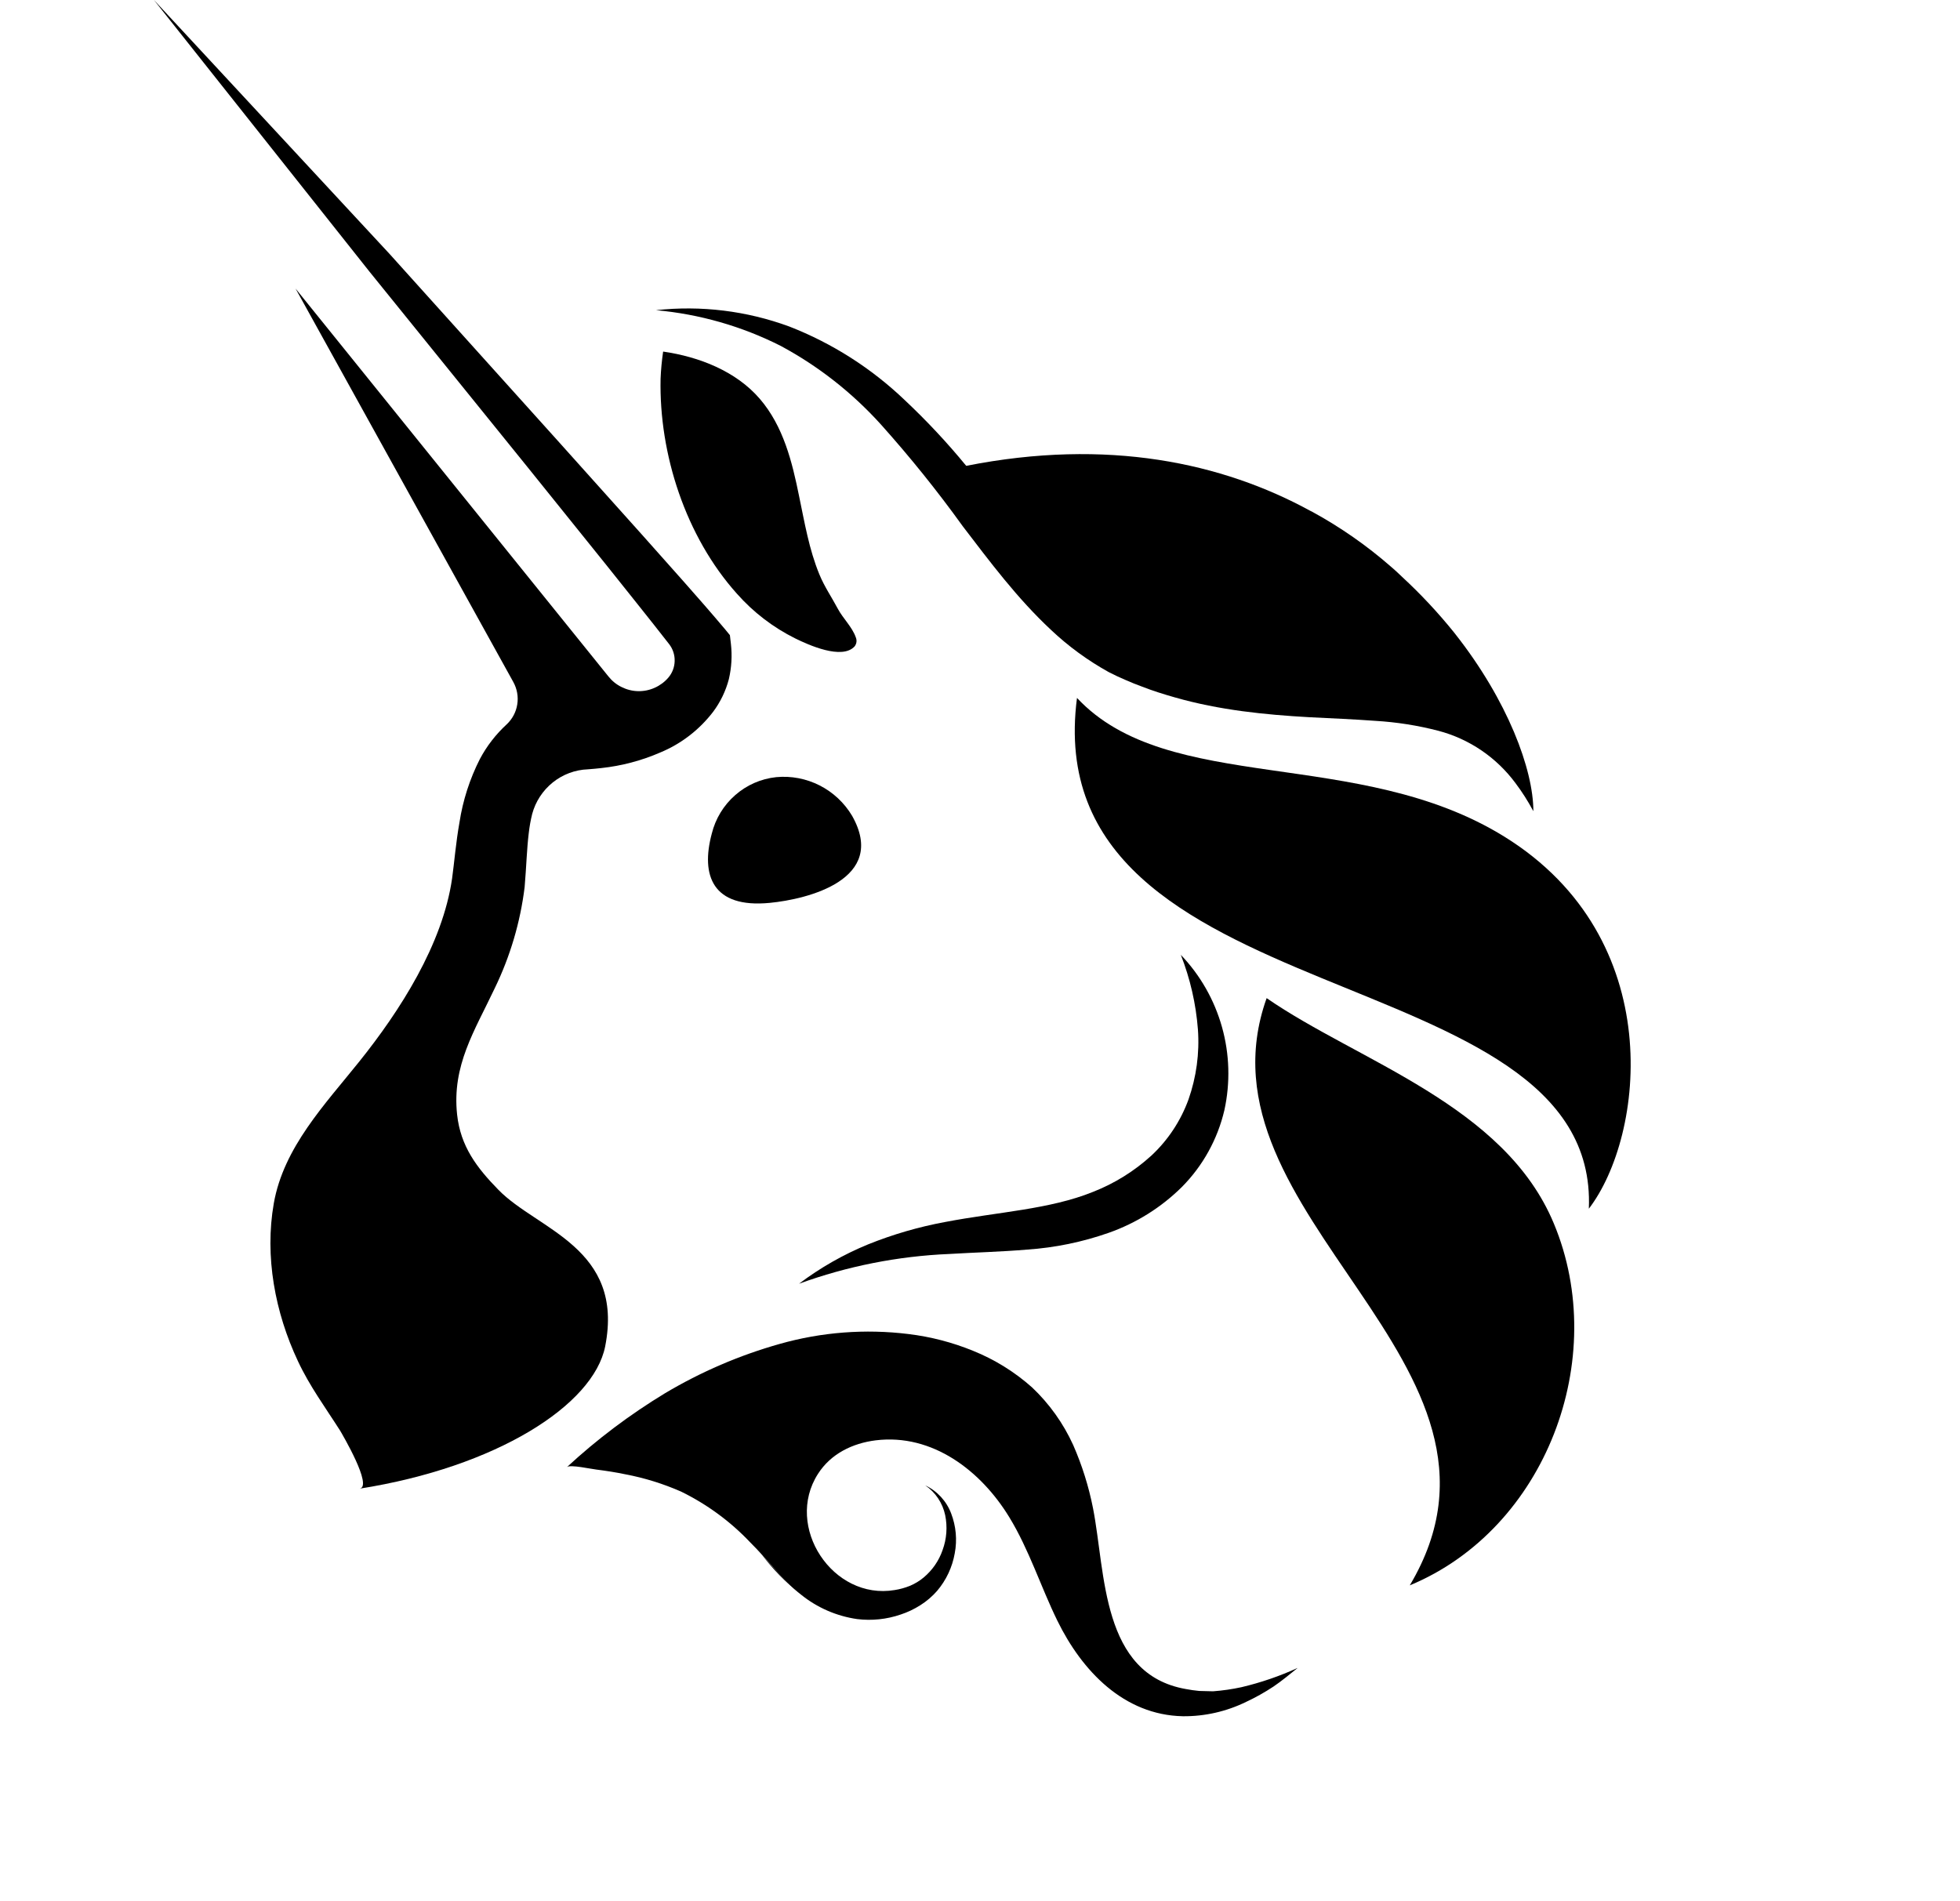
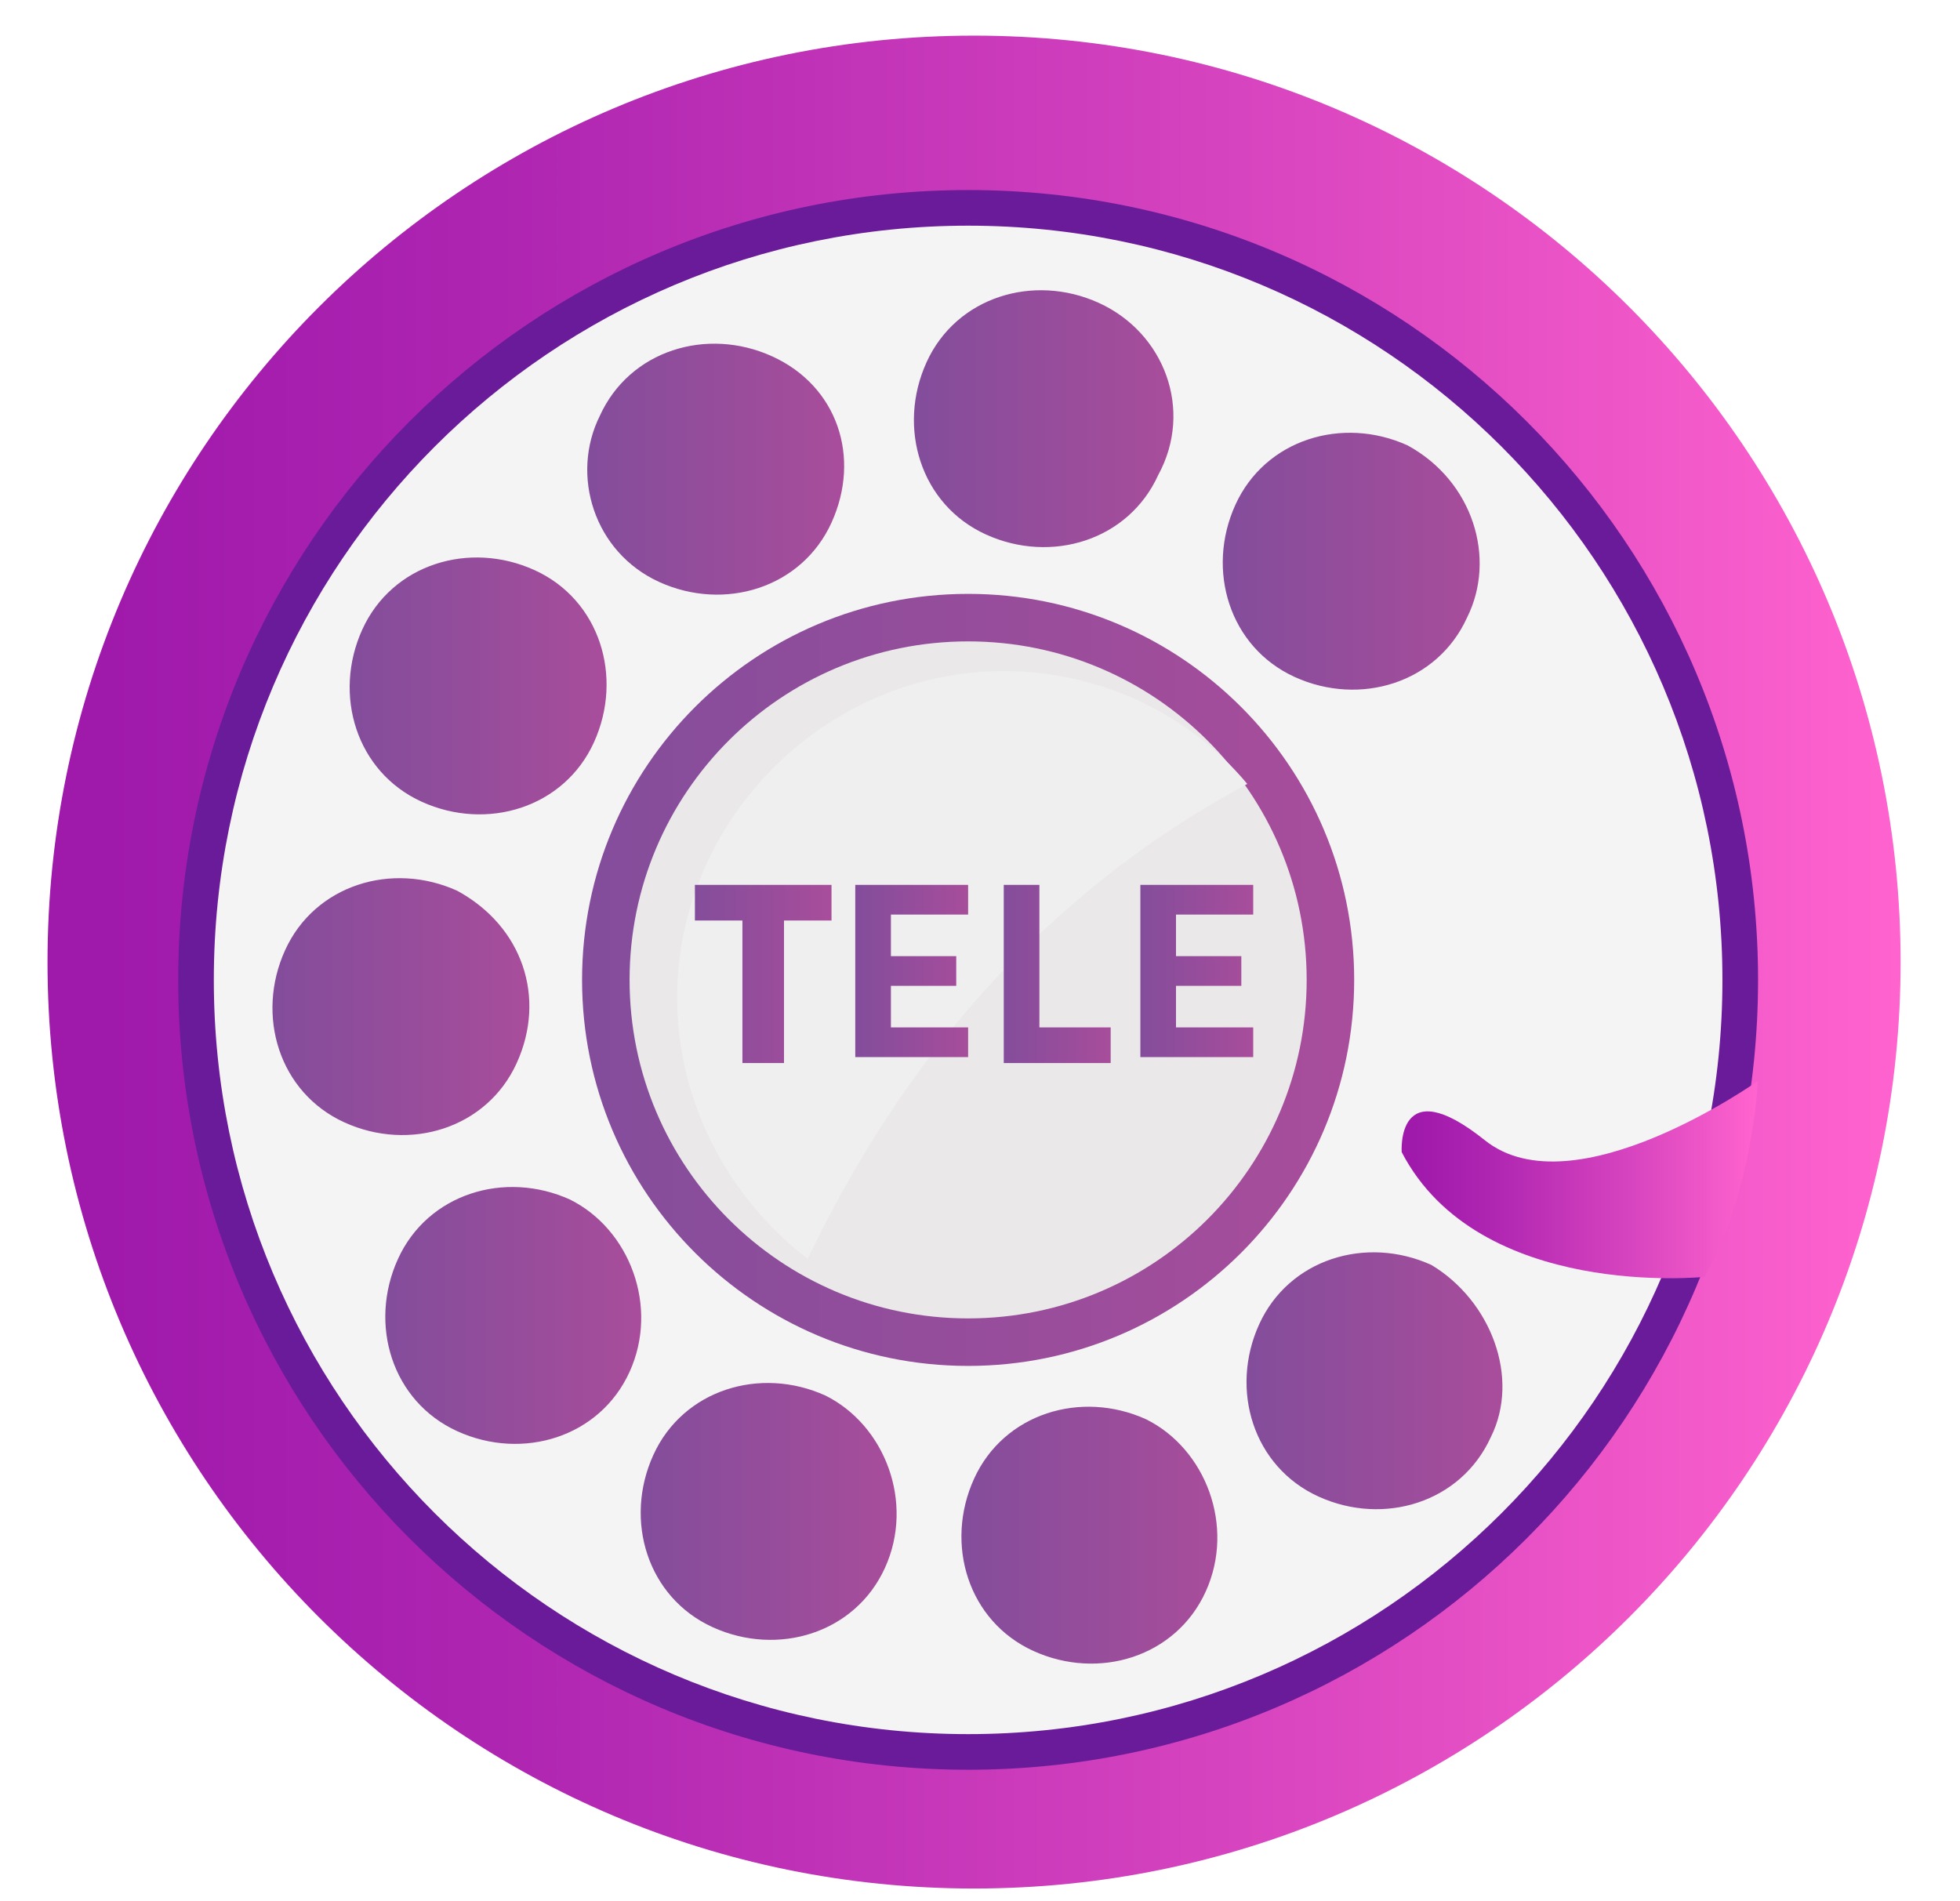
- <svg xmlns="http://www.w3.org/2000/svg" width="33" height="32" viewBox="0 0 33 32" fill="none">
-   <path d="M14.346 13.736C14.953 14.809 13.596 15.142 12.96 15.203C11.995 15.297 11.796 14.739 11.984 14.037C12.046 13.786 12.183 13.56 12.377 13.39C12.571 13.219 12.812 13.113 13.069 13.086C13.321 13.062 13.575 13.111 13.801 13.226C14.027 13.341 14.216 13.518 14.346 13.736Z" fill="black" />
-   <path d="M18.133 11.752C17.428 17.169 26.932 16.042 26.751 20.353C27.689 19.129 28.092 15.802 25.332 14.09C22.873 12.564 19.669 13.399 18.133 11.752Z" fill="black" />
-   <path d="M23.607 9.71C23.546 9.652 23.482 9.596 23.42 9.539C23.483 9.597 23.546 9.657 23.607 9.71Z" fill="black" />
-   <path d="M25.817 13.658L25.811 13.649C25.725 13.489 25.628 13.336 25.519 13.191C25.198 12.755 24.738 12.442 24.216 12.305C23.869 12.215 23.514 12.159 23.155 12.138C22.792 12.111 22.422 12.096 22.048 12.077C21.298 12.035 20.53 11.958 19.78 11.743C19.593 11.69 19.405 11.631 19.224 11.56C19.131 11.527 19.043 11.49 18.951 11.45C18.858 11.411 18.763 11.366 18.669 11.318C18.317 11.123 17.99 10.885 17.697 10.608C17.12 10.069 16.666 9.457 16.211 8.863C15.783 8.268 15.323 7.696 14.833 7.149C14.35 6.614 13.78 6.166 13.146 5.825C12.49 5.493 11.777 5.289 11.045 5.223C11.804 5.14 12.572 5.234 13.289 5.498C14.013 5.78 14.674 6.202 15.236 6.74C15.603 7.085 15.948 7.454 16.268 7.844C18.649 7.373 20.58 7.792 22.064 8.603L22.098 8.62C22.57 8.878 23.013 9.187 23.418 9.541C23.482 9.598 23.546 9.654 23.605 9.712C23.921 10.004 24.215 10.318 24.485 10.654L24.506 10.681C25.383 11.796 25.816 12.955 25.817 13.658Z" fill="black" />
-   <path d="M25.816 13.658L25.811 13.646L25.816 13.658Z" fill="black" />
-   <path d="M11.165 5.92C11.773 6.008 12.393 6.251 12.792 6.715C13.191 7.178 13.338 7.781 13.454 8.354C13.547 8.799 13.622 9.252 13.796 9.673C13.88 9.878 14.004 10.058 14.107 10.252C14.193 10.413 14.348 10.558 14.408 10.73C14.419 10.755 14.423 10.782 14.42 10.809C14.417 10.836 14.406 10.861 14.39 10.883C14.178 11.118 13.607 10.857 13.391 10.751C13.018 10.566 12.684 10.31 12.408 9.998C11.542 9.032 11.095 7.643 11.122 6.379C11.128 6.225 11.143 6.072 11.165 5.92Z" fill="black" />
-   <path d="M21.326 16.807C20.014 20.486 25.966 22.954 23.736 26.695C26.025 25.746 27.111 22.878 26.162 20.603C25.331 18.605 22.875 17.877 21.326 16.807Z" fill="black" />
-   <path d="M13.453 21.616C13.811 21.346 14.202 21.123 14.617 20.953C15.036 20.784 15.471 20.658 15.916 20.576C16.798 20.407 17.671 20.366 18.404 20.069C18.766 19.927 19.099 19.72 19.387 19.457C19.666 19.197 19.879 18.874 20.01 18.515C20.143 18.137 20.198 17.734 20.169 17.334C20.136 16.903 20.039 16.48 19.881 16.078C20.208 16.419 20.446 16.837 20.574 17.293C20.702 17.748 20.716 18.229 20.615 18.692C20.501 19.181 20.253 19.63 19.9 19.986C19.551 20.332 19.129 20.596 18.666 20.759C18.225 20.914 17.764 21.009 17.297 21.041C16.847 21.079 16.412 21.089 15.984 21.115C15.12 21.151 14.266 21.32 13.453 21.616Z" fill="black" />
-   <path d="M21.849 28.085C21.717 28.19 21.585 28.302 21.44 28.4C21.293 28.497 21.14 28.583 20.981 28.657C20.65 28.819 20.286 28.902 19.918 28.899C18.921 28.88 18.216 28.134 17.803 27.291C17.522 26.717 17.328 26.096 16.994 25.549C16.517 24.766 15.7 24.136 14.744 24.253C14.354 24.302 13.989 24.478 13.772 24.818C13.202 25.706 14.02 26.95 15.064 26.774C15.153 26.76 15.239 26.736 15.323 26.702C15.405 26.667 15.483 26.62 15.552 26.562C15.698 26.44 15.808 26.281 15.87 26.101C15.939 25.913 15.954 25.71 15.914 25.514C15.871 25.309 15.751 25.129 15.579 25.012C15.779 25.106 15.935 25.275 16.014 25.483C16.096 25.697 16.118 25.929 16.075 26.154C16.034 26.389 15.931 26.608 15.777 26.789C15.695 26.882 15.601 26.963 15.496 27.029C15.392 27.095 15.281 27.148 15.165 27.186C14.93 27.267 14.679 27.293 14.432 27.263C14.085 27.213 13.758 27.071 13.485 26.85C13.163 26.594 12.923 26.259 12.631 25.971C12.297 25.618 11.902 25.329 11.467 25.116C11.166 24.984 10.852 24.886 10.529 24.825C10.367 24.791 10.203 24.766 10.039 24.745C9.964 24.738 9.596 24.656 9.545 24.704C10.052 24.235 10.605 23.819 11.195 23.461C11.801 23.1 12.451 22.82 13.13 22.629C13.833 22.43 14.569 22.374 15.294 22.463C15.668 22.508 16.034 22.603 16.382 22.745C16.747 22.892 17.084 23.101 17.378 23.363C17.668 23.638 17.903 23.967 18.069 24.332C18.219 24.674 18.331 25.031 18.403 25.397C18.617 26.492 18.538 28.19 19.966 28.441C20.04 28.455 20.115 28.466 20.191 28.473L20.424 28.479C20.585 28.467 20.744 28.444 20.901 28.41C21.227 28.333 21.545 28.224 21.849 28.085Z" fill="black" />
-   <path d="M13.553 26.891L13.516 26.861L13.553 26.891Z" fill="black" />
-   <path d="M12.272 11.434C12.22 11.634 12.129 11.823 12.005 11.988C11.773 12.29 11.467 12.526 11.116 12.671C10.801 12.808 10.467 12.896 10.125 12.933C10.051 12.942 9.974 12.948 9.9 12.954C9.684 12.962 9.476 13.039 9.307 13.175C9.138 13.311 9.016 13.497 8.96 13.707C8.934 13.812 8.915 13.918 8.903 14.024C8.869 14.301 8.863 14.589 8.833 14.938C8.76 15.531 8.589 16.107 8.328 16.644C7.989 17.362 7.608 17.94 7.696 18.767C7.754 19.304 8.028 19.663 8.392 20.035C9.048 20.709 10.517 21.01 10.189 22.672C9.991 23.663 8.354 24.704 6.054 25.067C6.283 25.032 5.76 24.148 5.728 24.092C5.481 23.704 5.211 23.338 5.015 22.917C4.631 22.101 4.453 21.156 4.61 20.262C4.776 19.32 5.47 18.598 6.046 17.879C6.733 17.023 7.453 15.901 7.612 14.79C7.649 14.521 7.676 14.184 7.736 13.848C7.793 13.477 7.909 13.117 8.079 12.782C8.195 12.563 8.348 12.365 8.531 12.197C8.626 12.108 8.689 11.99 8.709 11.861C8.73 11.732 8.706 11.6 8.643 11.485L4.976 4.859L10.243 11.389C10.303 11.465 10.379 11.527 10.466 11.569C10.552 11.612 10.646 11.636 10.743 11.638C10.839 11.64 10.934 11.621 11.023 11.581C11.111 11.542 11.189 11.484 11.252 11.411C11.319 11.333 11.357 11.234 11.359 11.131C11.362 11.028 11.329 10.927 11.266 10.846C10.922 10.404 10.558 9.954 10.206 9.511L8.88 7.863L6.22 4.573L2.592 0L6.561 4.278L9.393 7.424L10.806 9C11.275 9.53 11.743 10.044 12.212 10.601L12.289 10.695L12.306 10.841C12.329 11.039 12.317 11.24 12.272 11.434Z" fill="black" />
-   <path d="M13.486 26.847C13.231 26.649 13.005 26.417 12.812 26.158C13.019 26.405 13.244 26.635 13.486 26.847Z" fill="black" />
+ <svg xmlns="http://www.w3.org/2000/svg" version="1.1" id="Layer_1" x="0px" y="0px" viewBox="0 0 33 32" style="enable-background:new 0 0 33 32;" xml:space="preserve">
+   <g id="Layer_2_2_">
+     <g>
+       <g>
+         <g>
+           <linearGradient id="SVGID_1_" gradientUnits="userSpaceOnUse" x1="0.717" y1="16.213" x2="32.013" y2="16.213">
+             <stop offset="3.535350e-02" style="stop-color:#9F19AB" />
+             <stop offset="0.244" style="stop-color:#AE25B1" />
+             <stop offset="0.645" style="stop-color:#D744BF" />
+             <stop offset="1" style="stop-color:#FF63CE" />
+           </linearGradient>
+           <circle style="fill:url(#SVGID_1_);" cx="16.4" cy="16.2" r="15.6" />
+           <g style="display:none;">
+             <path style="display:inline;fill:#991135;" d="M29.2-1.6c-5.8-2.3-13.4-2.1-13.4-2.1S8.3-3.9,2.5-1.6c0,0-4,1.5-3.7,4.9h0       c0.7-0.6,2.4-1.1,4.4-1.4c2.2-0.3,4-0.1,4.8,0.4h0c0,0-0.3-3.2,7.9-3.1c8.3-0.1,7.9,3.1,7.9,3.1h0c0.7-0.5,2.6-0.6,4.8-0.4       c2,0.2,3.7,0.8,4.4,1.4h0C33.1-0.1,29.2-1.6,29.2-1.6z" />
+           </g>
+           <g>
+             <g>
+               <ellipse style="fill:#6A1B9A;" cx="16.3" cy="16.5" rx="13.3" ry="13.3" />
+             </g>
+           </g>
+           <g>
+             <g>
+               <ellipse style="fill:#F4F4F4;" cx="16.3" cy="16.5" rx="12.7" ry="12.7" />
+             </g>
+             <g>
+               <g>
+                 <linearGradient id="SVGID_2_" gradientUnits="userSpaceOnUse" x1="20.638" y1="9.519" x2="24.94" y2="9.519">
+                   <stop offset="0" style="stop-color:#834D9B" />
+                   <stop offset="1" style="stop-color:#A84D9B" />
+                 </linearGradient>
+                 <path style="fill:url(#SVGID_2_);" d="M24.7,10.4c-0.5,1.1-1.8,1.5-2.9,1c-1.1-0.5-1.5-1.8-1-2.9c0.5-1.1,1.8-1.5,2.9-1         C24.8,8.1,25.2,9.4,24.7,10.4z" />
+               </g>
+               <g>
+                 <linearGradient id="SVGID_3_" gradientUnits="userSpaceOnUse" x1="15.451" y1="7.092" x2="19.752" y2="7.092">
+                   <stop offset="0" style="stop-color:#834D9B" />
+                   <stop offset="1" style="stop-color:#A84D9B" />
+                 </linearGradient>
+                 <path style="fill:url(#SVGID_3_);" d="M19.5,8c-0.5,1.1-1.8,1.5-2.9,1c-1.1-0.5-1.5-1.8-1-2.9c0.5-1.1,1.8-1.5,2.9-1         C19.6,5.6,20.1,6.9,19.5,8z" />
+               </g>
+               <g>
+                 <linearGradient id="SVGID_4_" gradientUnits="userSpaceOnUse" x1="9.876" y1="7.876" x2="14.178" y2="7.876">
+                   <stop offset="0" style="stop-color:#834D9B" />
+                   <stop offset="1" style="stop-color:#A84D9B" />
+                 </linearGradient>
+                 <path style="fill:url(#SVGID_4_);" d="M14,8.8c-0.5,1.1-1.8,1.5-2.9,1C10,9.3,9.6,8,10.1,7c0.5-1.1,1.8-1.5,2.9-1         S14.5,7.7,14,8.8z" />
+               </g>
+               <g>
+                 <linearGradient id="SVGID_5_" gradientUnits="userSpaceOnUse" x1="5.931" y1="11.54" x2="10.233" y2="11.54">
+                   <stop offset="0" style="stop-color:#834D9B" />
+                   <stop offset="1" style="stop-color:#A84D9B" />
+                 </linearGradient>
+                 <path style="fill:url(#SVGID_5_);" d="M10,12.5c-0.5,1.1-1.8,1.5-2.9,1c-1.1-0.5-1.5-1.8-1-2.9c0.5-1.1,1.8-1.5,2.9-1         C10.1,10.1,10.5,11.4,10,12.5z" />
+               </g>
+               <g>
+                 <linearGradient id="SVGID_6_" gradientUnits="userSpaceOnUse" x1="4.613" y1="17.007" x2="8.914" y2="17.007">
+                   <stop offset="0" style="stop-color:#834D9B" />
+                   <stop offset="1" style="stop-color:#A84D9B" />
+                 </linearGradient>
+                 <path style="fill:url(#SVGID_6_);" d="M8.7,17.9c-0.5,1.1-1.8,1.5-2.9,1c-1.1-0.5-1.5-1.8-1-2.9c0.5-1.1,1.8-1.5,2.9-1         C8.8,15.6,9.2,16.8,8.7,17.9z" />
+               </g>
+               <g>
+                 <linearGradient id="SVGID_7_" gradientUnits="userSpaceOnUse" x1="6.498" y1="22.144" x2="10.8" y2="22.144">
+                   <stop offset="0" style="stop-color:#834D9B" />
+                   <stop offset="1" style="stop-color:#A84D9B" />
+                 </linearGradient>
+                 <path style="fill:url(#SVGID_7_);" d="M10.6,23.1c-0.5,1.1-1.8,1.5-2.9,1c-1.1-0.5-1.5-1.8-1-2.9c0.5-1.1,1.8-1.5,2.9-1         C10.6,20.7,11.1,22,10.6,23.1z" />
+               </g>
+               <g>
+                 <linearGradient id="SVGID_8_" gradientUnits="userSpaceOnUse" x1="10.807" y1="25.458" x2="15.109" y2="25.458">
+                   <stop offset="0" style="stop-color:#834D9B" />
+                   <stop offset="1" style="stop-color:#A84D9B" />
+                 </linearGradient>
+                 <path style="fill:url(#SVGID_8_);" d="M14.9,26.4c-0.5,1.1-1.8,1.5-2.9,1c-1.1-0.5-1.5-1.8-1-2.9c0.5-1.1,1.8-1.5,2.9-1         C14.9,24,15.4,25.3,14.9,26.4z" />
+               </g>
+               <g>
+                 <linearGradient id="SVGID_9_" gradientUnits="userSpaceOnUse" x1="16.169" y1="25.871" x2="20.47" y2="25.871">
+                   <stop offset="0" style="stop-color:#834D9B" />
+                   <stop offset="1" style="stop-color:#A84D9B" />
+                 </linearGradient>
+                 <path style="fill:url(#SVGID_9_);" d="M20.3,26.8c-0.5,1.1-1.8,1.5-2.9,1c-1.1-0.5-1.5-1.8-1-2.9c0.5-1.1,1.8-1.5,2.9-1         C20.3,24.4,20.8,25.7,20.3,26.8z" />
+               </g>
+               <g>
+                 <linearGradient id="SVGID_10_" gradientUnits="userSpaceOnUse" x1="20.962" y1="23.319" x2="25.264" y2="23.319">
+                   <stop offset="0" style="stop-color:#834D9B" />
+                   <stop offset="1" style="stop-color:#A84D9B" />
+                 </linearGradient>
+                 <path style="fill:url(#SVGID_10_);" d="M25.1,24.2c-0.5,1.1-1.8,1.5-2.9,1c-1.1-0.5-1.5-1.8-1-2.9c0.5-1.1,1.8-1.5,2.9-1         C25.1,21.9,25.6,23.2,25.1,24.2z" />
+               </g>
+             </g>
+             <g>
+               <linearGradient id="SVGID_11_" gradientUnits="userSpaceOnUse" x1="23.61" y1="19.843" x2="29.555" y2="19.843">
+                 <stop offset="3.535350e-02" style="stop-color:#9F19AB" />
+                 <stop offset="0.244" style="stop-color:#AE25B1" />
+                 <stop offset="0.645" style="stop-color:#D744BF" />
+                 <stop offset="1" style="stop-color:#FF63CE" />
+               </linearGradient>
+               <path style="fill:url(#SVGID_11_);" d="M29.6,18.2c0,0-0.1,1.9-0.9,3.3c0,0-3.8,0.4-5.1-2.1c0,0-0.1-1.4,1.4-0.2        C26.5,20.4,29.6,18.2,29.6,18.2z" />
+             </g>
+             <g>
+               <linearGradient id="SVGID_12_" gradientUnits="userSpaceOnUse" x1="9.739" y1="16.482" x2="22.789" y2="16.482">
+                 <stop offset="0" style="stop-color:#834D9B" />
+                 <stop offset="1" style="stop-color:#A84D9B" />
+               </linearGradient>
+               <ellipse style="fill:url(#SVGID_12_);" cx="16.3" cy="16.5" rx="6.5" ry="6.5" />
+             </g>
+             <g>
+               <ellipse style="fill:#EAE8E9;" cx="16.3" cy="16.5" rx="5.7" ry="5.7" />
+             </g>
+           </g>
+           <g style="display:none;">
+             <path style="display:inline;fill:#991135;" d="M21.6-3.7c-0.5,0-1-0.2-1.7,2.4c-0.7,2.6-7.6,2.6-8.3,0C11-3.9,10.6-3.7,10-3.7       c-0.5,0-1.6,2.4-0.6,4.5C10,2,10.5,2.5,10.9,2.7c0.3,0.1,0.4,0.4,0.4,0.7v0.2h4.5h4.5V3.4c0-0.3,0.2-0.6,0.4-0.7       c0.4-0.2,0.9-0.7,1.5-1.9C23.2-1.4,22.1-3.7,21.6-3.7z" />
+           </g>
+           <g style="display:none;">
+             <path style="display:inline;fill:#991135;" d="M8.4,4.8c0.1,0.8-2,1.6-4.7,2s-5,0-5.1-0.8c-0.1-0.8,2-1.6,4.7-2S8.3,4,8.4,4.8z       " />
+           </g>
+           <g style="display:none;">
+             <path style="display:inline;fill:#991135;" d="M3.3,4c2.7-0.3,5,0,5.1,0.8L8.2,2.7C8.1,1.9,5.8,1.6,3.1,1.9s-4.8,1.2-4.7,2       l0.2,2.1C-1.5,5.2,0.6,4.3,3.3,4z" />
+           </g>
+           <g style="display:none;">
+             <path style="display:inline;fill:#991135;" d="M23.2,4.8c-0.1,0.8,2,1.6,4.7,2s5,0,5.1-0.8c0.1-0.8-2-1.6-4.7-2       S23.3,4,23.2,4.8z" />
+           </g>
+           <g style="display:none;">
+             <path style="display:inline;fill:#991135;" d="M28.3,4c-2.7-0.3-5,0-5.1,0.8l0.2-2.1c0.1-0.8,2.4-1.1,5.1-0.8s4.8,1.2,4.7,2       L33,5.9C33.1,5.2,31,4.3,28.3,4z" />
+           </g>
+           <g style="display:none;">
+             <g style="display:inline;">
+               <g>
+                 <path style="fill:#991135;" d="M26.3,4.3c0.6,0,1.2,0,1.9,0.1c2.8,0.3,4.2,1.2,4.3,1.5c-0.1,0.2-0.9,0.5-2.6,0.5         c-0.6,0-1.2,0-1.9-0.1c-2.8-0.3-4.2-1.2-4.3-1.5C23.8,4.6,24.6,4.3,26.3,4.3L26.3,4.3z M26.3,3.9c-1.8,0-3,0.3-3.1,0.9         c-0.1,0.8,2,1.6,4.7,2c0.7,0.1,1.3,0.1,1.9,0.1c1.8,0,3-0.3,3.1-0.9c0.1-0.8-2-1.6-4.7-2C27.6,3.9,26.9,3.9,26.3,3.9         L26.3,3.9z" />
+               </g>
+             </g>
+           </g>
+           <g style="display:none;">
+             <g style="display:inline;">
+               <g>
+                 <path style="fill:#991135;" d="M5.3,4.3c1.7,0,2.5,0.3,2.6,0.5C7.8,5.1,6.4,5.9,3.6,6.3C3,6.3,2.3,6.4,1.7,6.4         C0,6.4-0.8,6.1-0.9,5.9c0.1-0.3,1.5-1.1,4.3-1.5C4,4.4,4.7,4.3,5.3,4.3L5.3,4.3z M5.3,3.9C4.7,3.9,4,3.9,3.3,4         c-2.7,0.3-4.8,1.2-4.7,2C-1.3,6.5,0,6.8,1.7,6.8c0.6,0,1.3,0,1.9-0.1c2.7-0.3,4.8-1.2,4.7-2C8.3,4.2,7.1,3.9,5.3,3.9L5.3,3.9         z" />
+               </g>
+             </g>
+           </g>
+           <g style="display:none;">
+             <path style="display:inline;fill:#989FA8;" d="M10.6-2.8c0,0,0-0.5-0.3-0.5c-0.3,0-0.6,0-0.8,1S9.3,0.1,10,1.3       c0.7,1.1,1.5,1.3,1.8,1.2c0.3-0.1-0.7-1.4-1-2.4C10.6-0.9,10.6-2.8,10.6-2.8z" />
+           </g>
+           <g style="display:none;">
+             <path style="display:inline;fill:#989FA8;" d="M20.4-1.8c0,0-0.2,2.6-3,2.6c-2.7,0-1.7,0.5-1.3,0.7c0.4,0.1,3,0.7,4.1-0.5       c1.1-1.2,0.9-3.6,0.8-3.8C21.2-3.1,20.7-3,20.4-1.8z" />
+           </g>
+           <g style="display:none;">
+             <path style="display:inline;fill:#989FA8;" d="M6.3,1.9c-0.9-0.1-2-0.1-3.2,0.1c-2.7,0.3-4.8,1.2-4.7,2l0.2,2.1       c0-0.4,0.5-0.8,1.5-1.2C1.6,3.4,4.4,2.4,6.3,1.9z" />
+           </g>
+           <g style="display:none;">
+             <path style="display:inline;fill:#AA224C;" d="M3.4,4.4C0.6,4.8-0.8,5.6-0.9,5.9C-0.8,6.1,0,6.4,1.7,6.4c0,0,0.1,0,0.1,0       c0.1-0.9,1.3-1.6,2.3-2C3.9,4.4,3.6,4.4,3.4,4.4z" />
+           </g>
+           <g style="display:none;">
+             <path style="display:inline;fill:#AA224C;" d="M28.2,4.4c-0.7-0.1-1.3-0.1-1.9-0.1c-1.7,0-2.5,0.3-2.6,0.5       c0.1,0.3,1.1,0.9,3.2,1.3c1-0.5,2.8-0.8,4.4-1C30.5,4.9,29.5,4.6,28.2,4.4z" />
+           </g>
+           <g style="display:none;">
+             <path style="display:inline;fill:#989FA8;" d="M28.5,1.9c-2.7-0.3-5,0-5.1,0.8l-0.2,2.1c0.1-0.7,2-1,4.4-0.9       c0.7-0.8,1.8-1.3,2.8-1.7C29.8,2.1,29.2,2,28.5,1.9z" />
+           </g>
+           <g style="display:none;">
+             <path style="display:inline;fill:#989FA8;" d="M12,7.5c0,0-2.6,1.3-2.8,3.4C9,12.9,9.6,10,12.7,9c2.9-0.9,4.4-0.2,4.8-0.2       C18,8.8,15.8,6,12,7.5z" />
+           </g>
+           <g style="display:none;">
+             <path style="display:inline;fill:#989FA8;" d="M19.8,25.2c-2,0.6,2.7,1,4.1,0c1.3-0.9,1.1-5.9,0.9-6.7       C24.6,17.8,22.6,24.5,19.8,25.2z" />
+           </g>
+           <g style="display:none;">
+             <path style="display:inline;fill:#989FA8;" d="M8.1-2.5c0,0-5.1,0.9-6.5,2.1S0.3,0.8,0.9,0.8c0.6,0,3.1-0.1,4.9-1.4       S9.4-2.8,8.1-2.5z" />
+           </g>
+           <g style="display:none;">
+             <path style="display:inline;fill:#989FA8;" d="M27.5-1.5c0,0-2.4-0.9-3.4-1.1c-1-0.2-0.5,1.2-0.5,2s2.4,0.8,3.9,0.9       C28.9,0.3,30,1,30.1,0.5C30.3-0.1,28.3-1.2,27.5-1.5z" />
+           </g>
+         </g>
+         <path style="fill:#EFEFEF;" d="M21,13.2c-1-1.2-2.5-1.9-4.1-1.9c-3,0-5.5,2.5-5.5,5.5c0,1.8,0.9,3.4,2.2,4.4     C15.6,17,18.4,14.6,21,13.2z" />
+       </g>
+     </g>
+   </g>
+   <g>
+     <linearGradient id="SVGID_13_" gradientUnits="userSpaceOnUse" x1="11.672" y1="16.445" x2="13.998" y2="16.445">
+       <stop offset="0" style="stop-color:#834D9B" />
+       <stop offset="1" style="stop-color:#A84D9B" />
+     </linearGradient>
+     <path style="fill:url(#SVGID_13_);" d="M12.5,17.9v-2.4h-0.8v-0.6H14v0.6h-0.8v2.4H12.5z" />
+     <linearGradient id="SVGID_14_" gradientUnits="userSpaceOnUse" x1="14.447" y1="16.445" x2="16.375" y2="16.445">
+       <stop offset="0" style="stop-color:#834D9B" />
+       <stop offset="1" style="stop-color:#A84D9B" />
+     </linearGradient>
+     <path style="fill:url(#SVGID_14_);" d="M14.4,17.9v-3h1.9v0.5h-1.3v0.7h1.1v0.5h-1.1v0.7h1.3v0.5H14.4z" />
+     <linearGradient id="SVGID_15_" gradientUnits="userSpaceOnUse" x1="16.879" y1="16.445" x2="18.739" y2="16.445">
+       <stop offset="0" style="stop-color:#834D9B" />
+       <stop offset="1" style="stop-color:#A84D9B" />
+     </linearGradient>
+     <path style="fill:url(#SVGID_15_);" d="M16.9,17.9v-3h0.6v2.4h1.2v0.6H16.9z" />
+     <linearGradient id="SVGID_16_" gradientUnits="userSpaceOnUse" x1="19.184" y1="16.445" x2="21.111" y2="16.445">
+       <stop offset="0" style="stop-color:#834D9B" />
+       <stop offset="1" style="stop-color:#A84D9B" />
+     </linearGradient>
+     <path style="fill:url(#SVGID_16_);" d="M19.2,17.9v-3h1.9v0.5h-1.3v0.7h1.1v0.5h-1.1v0.7h1.3v0.5H19.2z" />
+   </g>
</svg>
